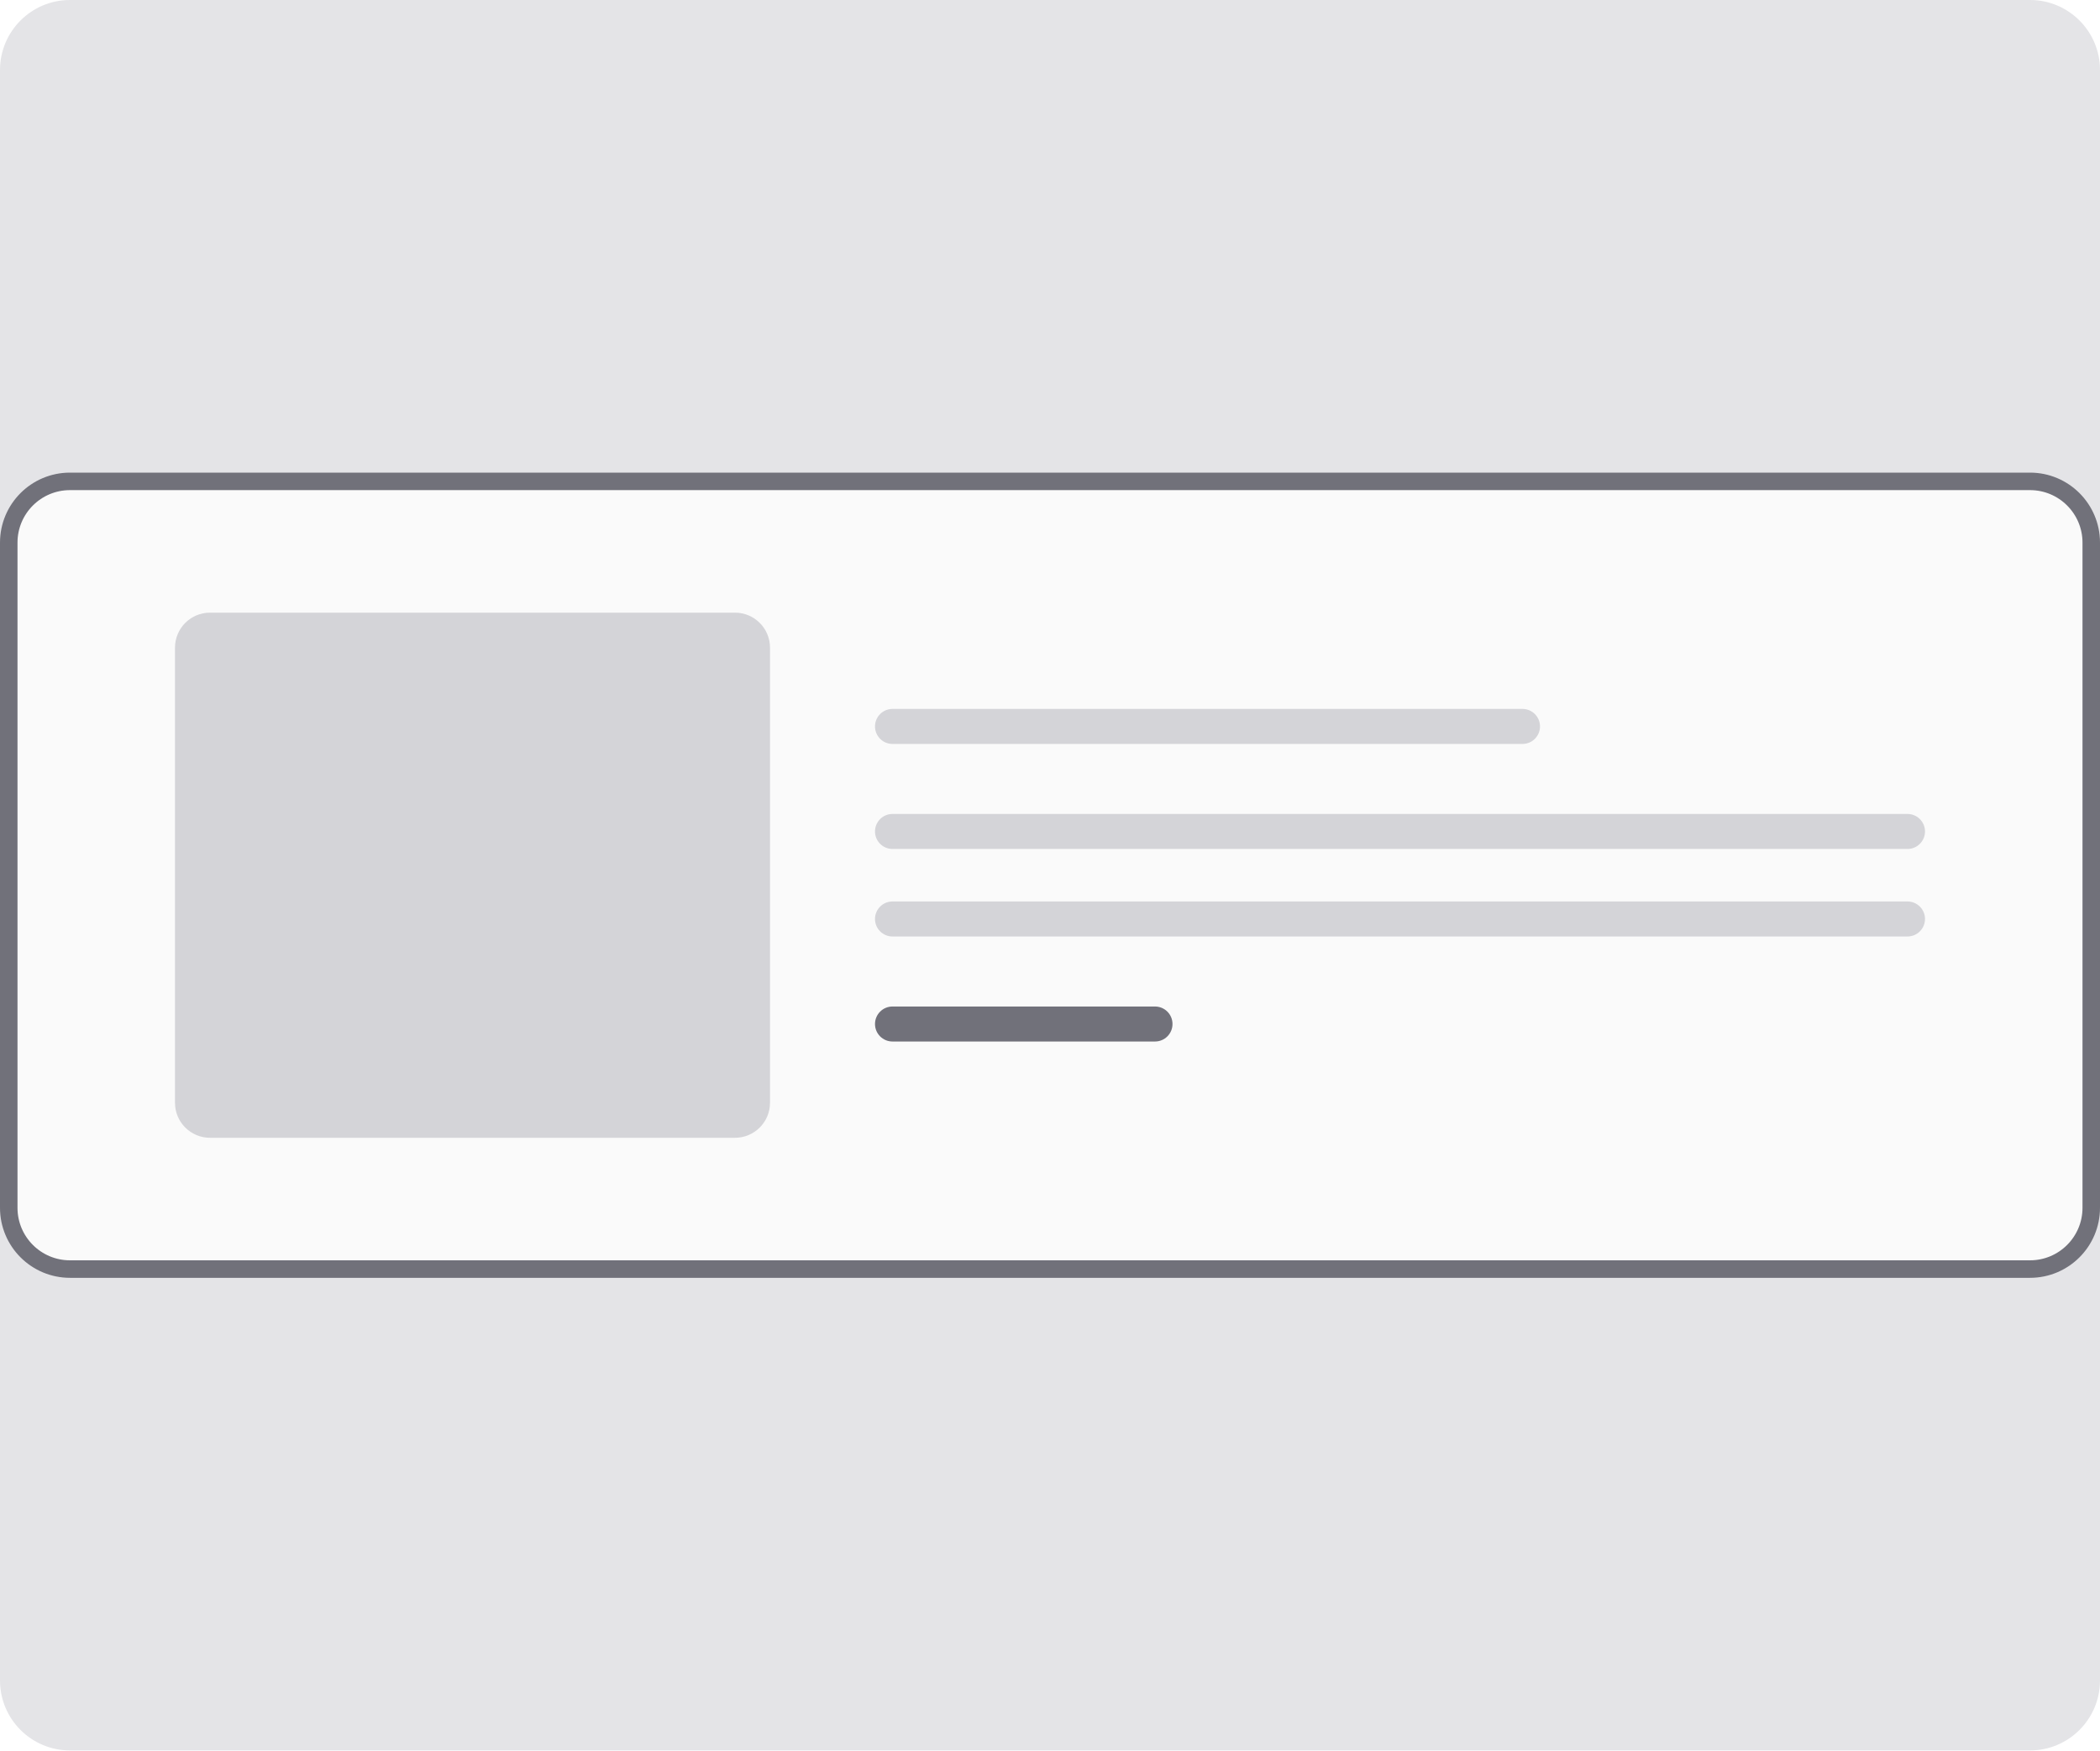
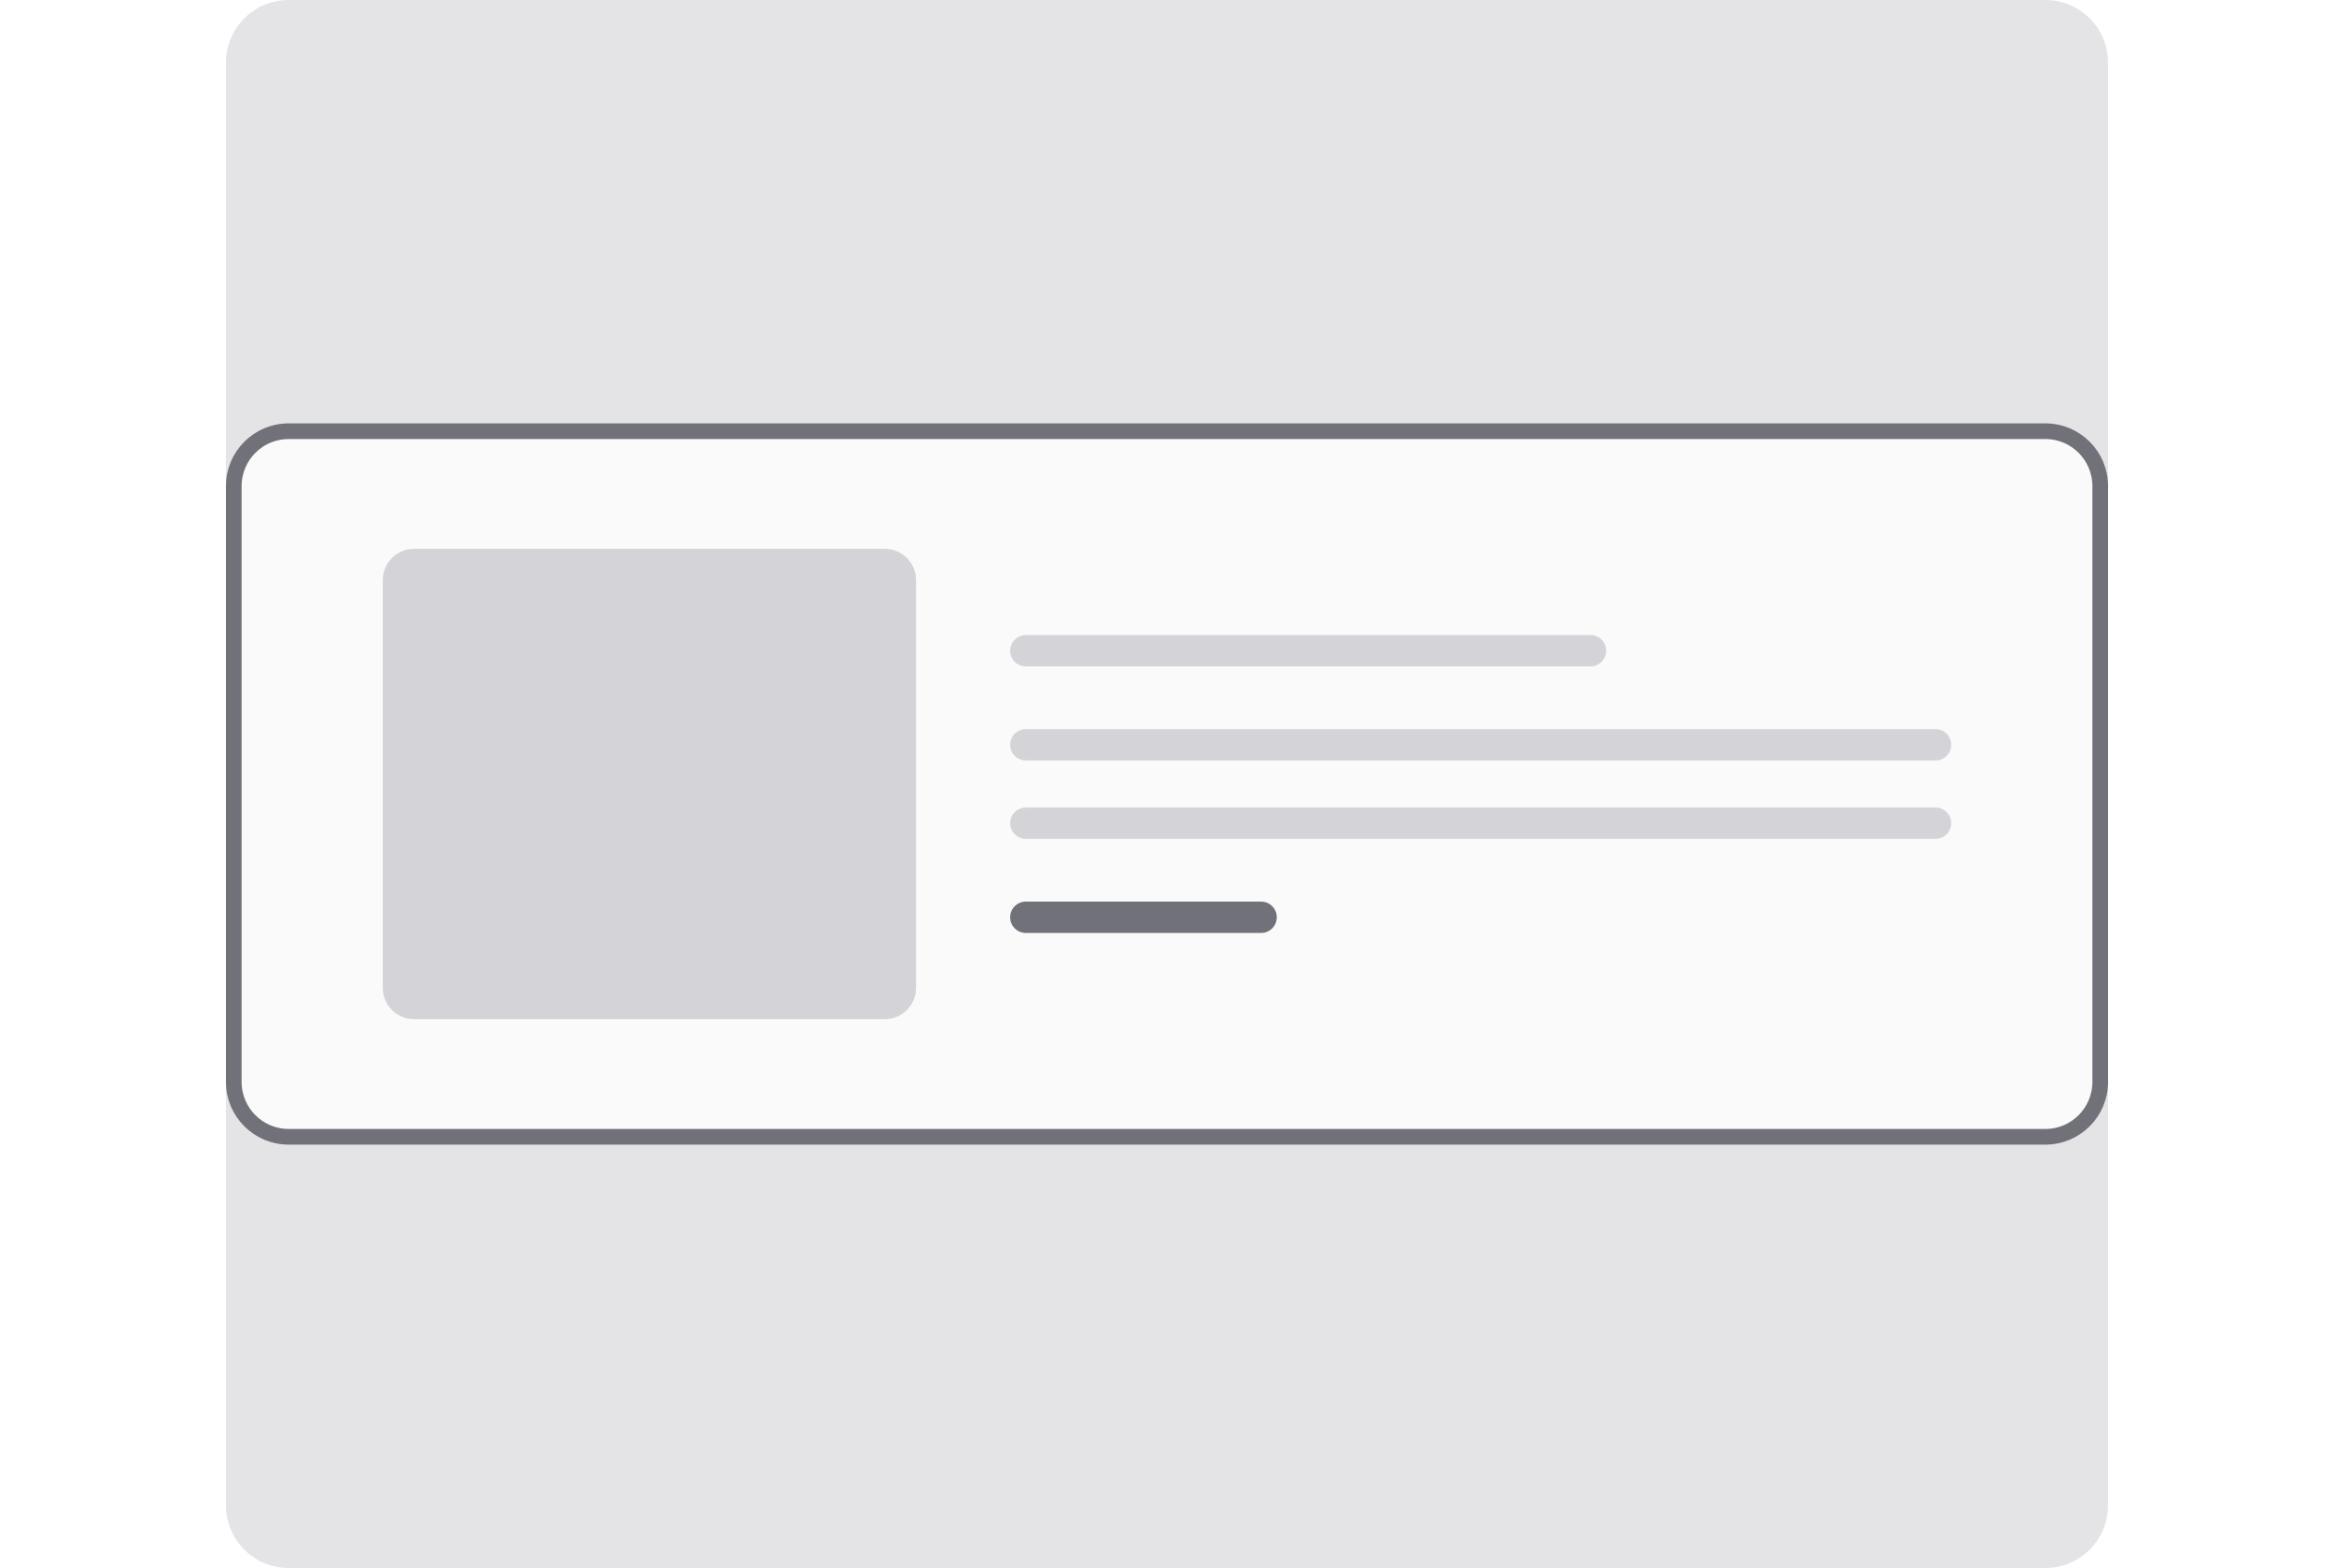
- <svg xmlns="http://www.w3.org/2000/svg" fill="none" viewBox="0 0 120 100">
+ <svg xmlns="http://www.w3.org/2000/svg" width="125px" height="84px" fill="none" viewBox="0 0 120 100">
  <rect width="120" height="100" fill="#E4E4E7" rx="4" />
  <rect width="119" height="45" x=".5" y="27.5" fill="#FAFAFA" rx="3.5" />
  <rect width="34" height="30" x="10" y="35" fill="#D4D4D8" rx="2" />
  <rect width="38" height="2" x="50" y="40.5" fill="#D4D4D8" rx="1" />
  <rect width="60" height="2" x="50" y="46.5" fill="#D4D4D8" rx="1" />
  <rect width="60" height="2" x="50" y="51.5" fill="#D4D4D8" rx="1" />
  <rect width="17" height="2" x="50" y="57.5" fill="#71717A" rx="1" />
  <rect width="119" height="45" x=".5" y="27.5" stroke="#71717A" rx="3.5" />
</svg>
